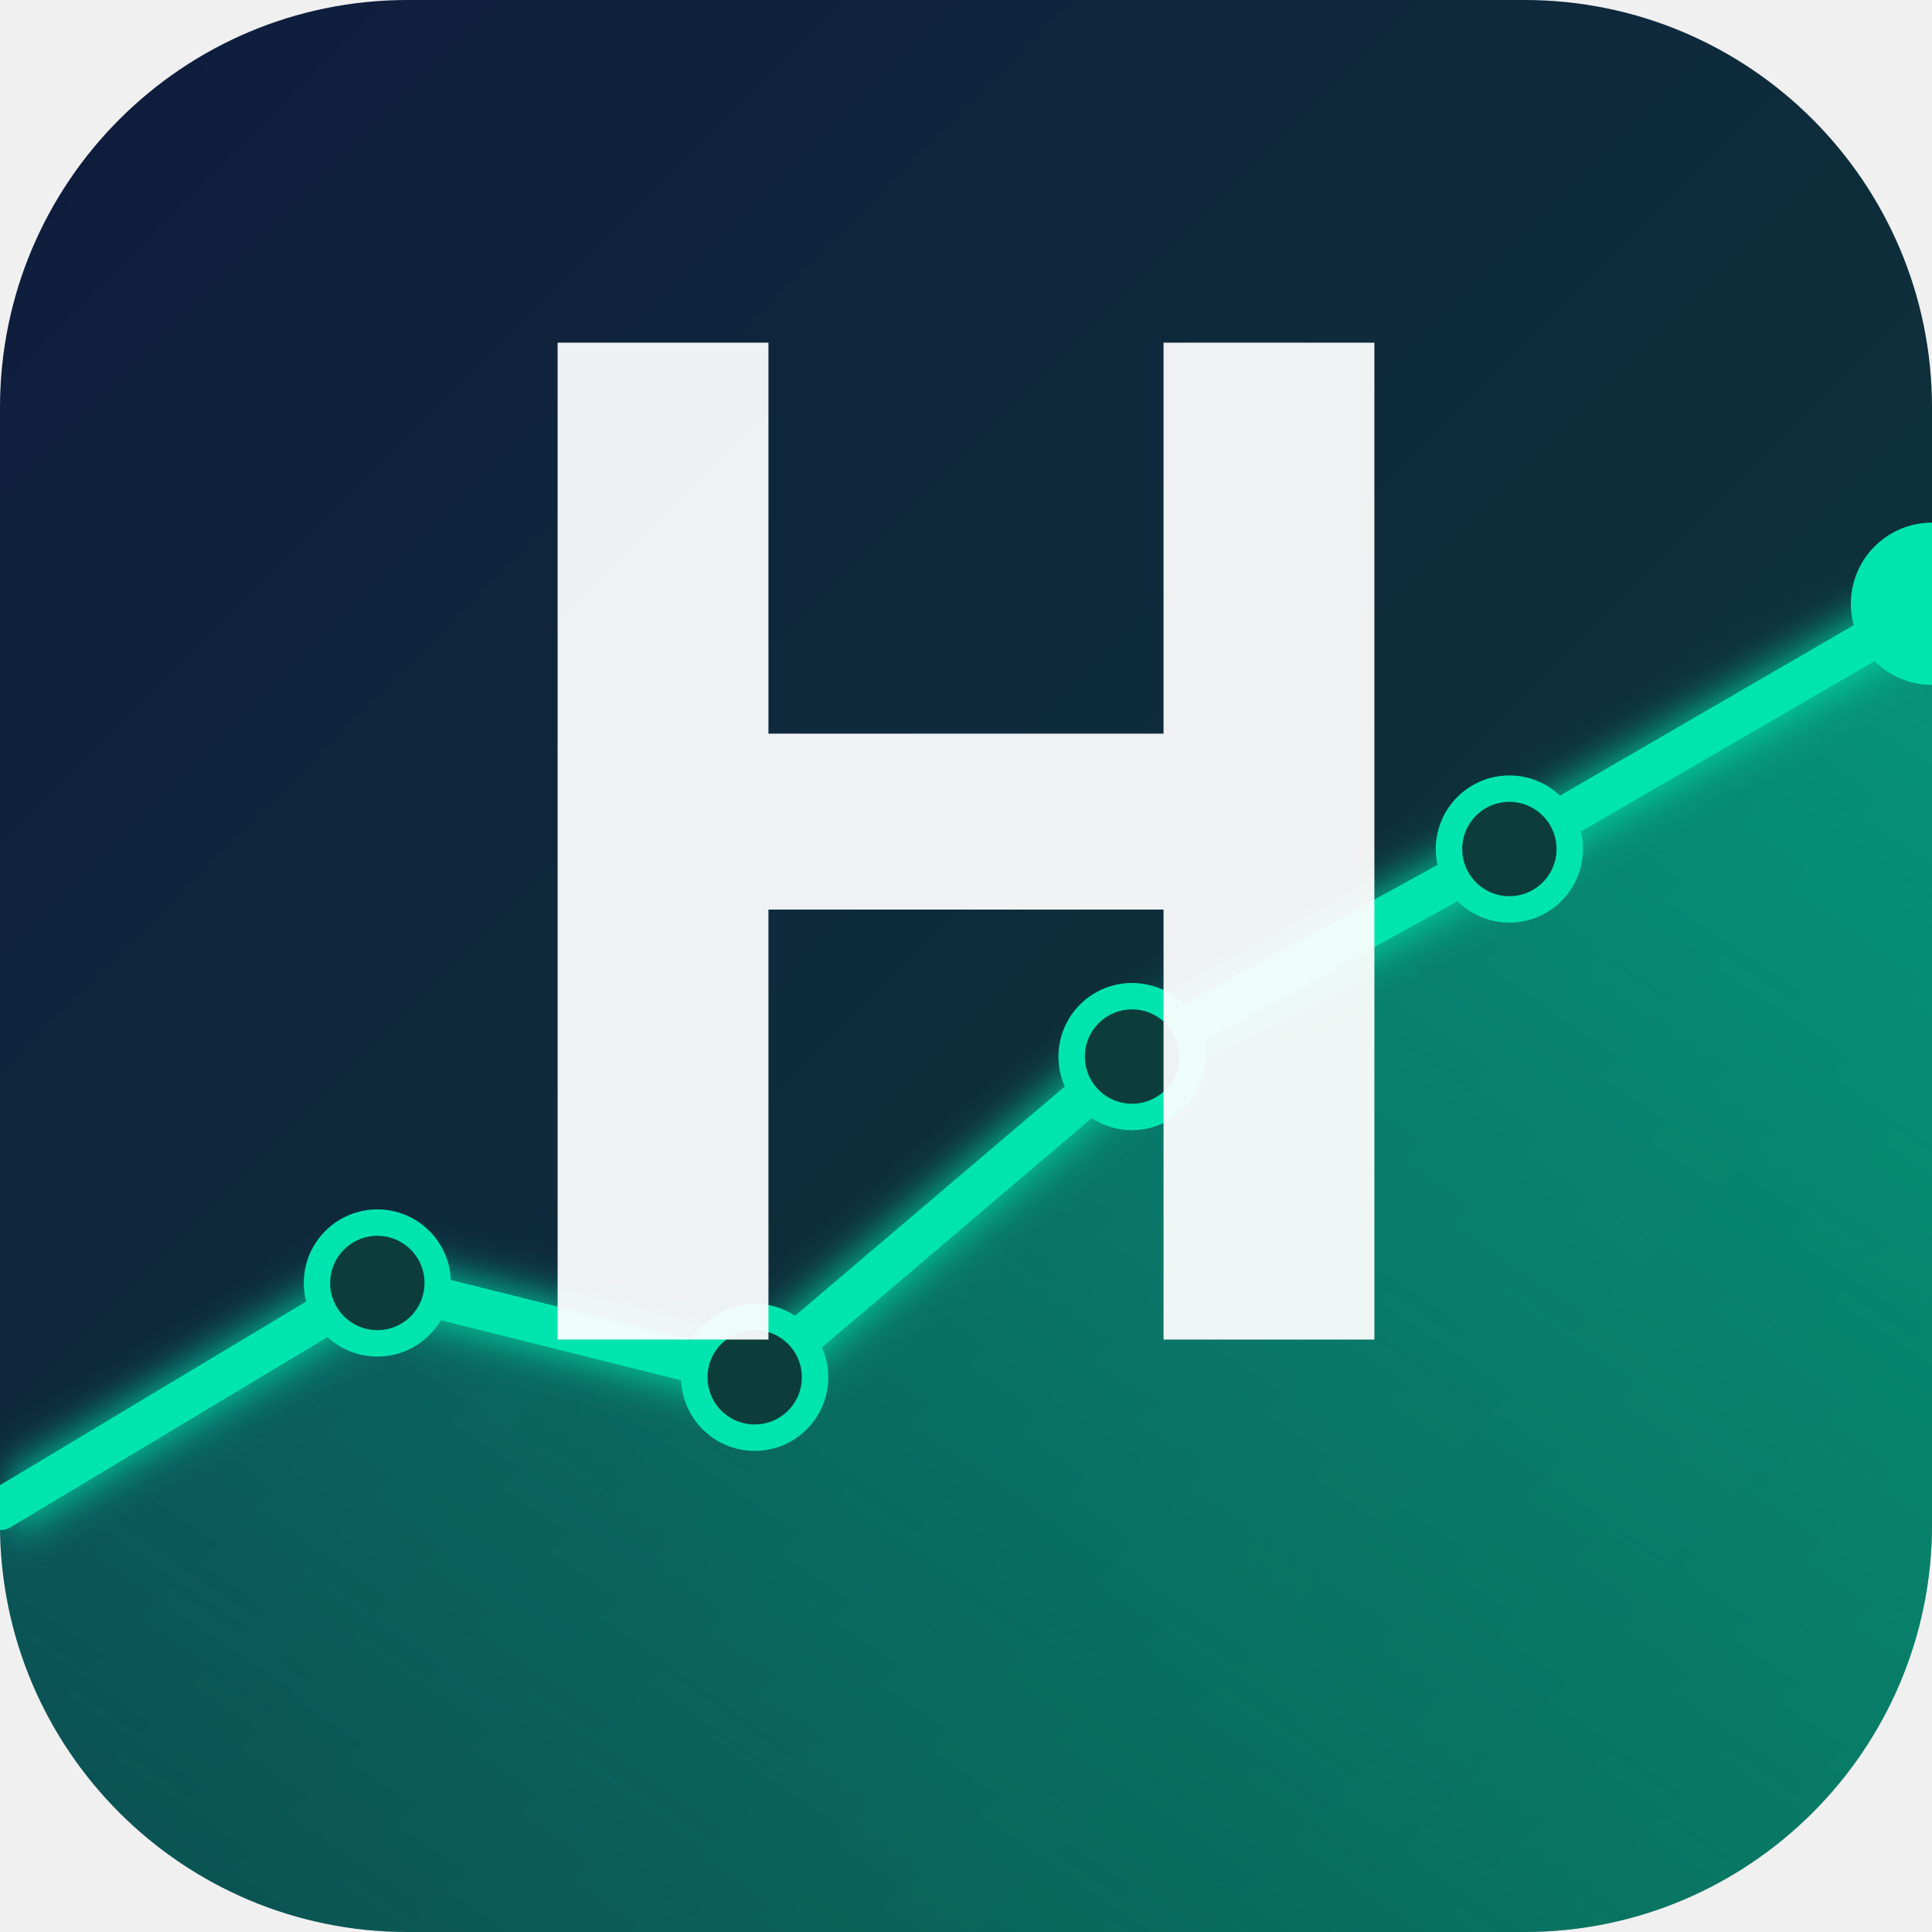
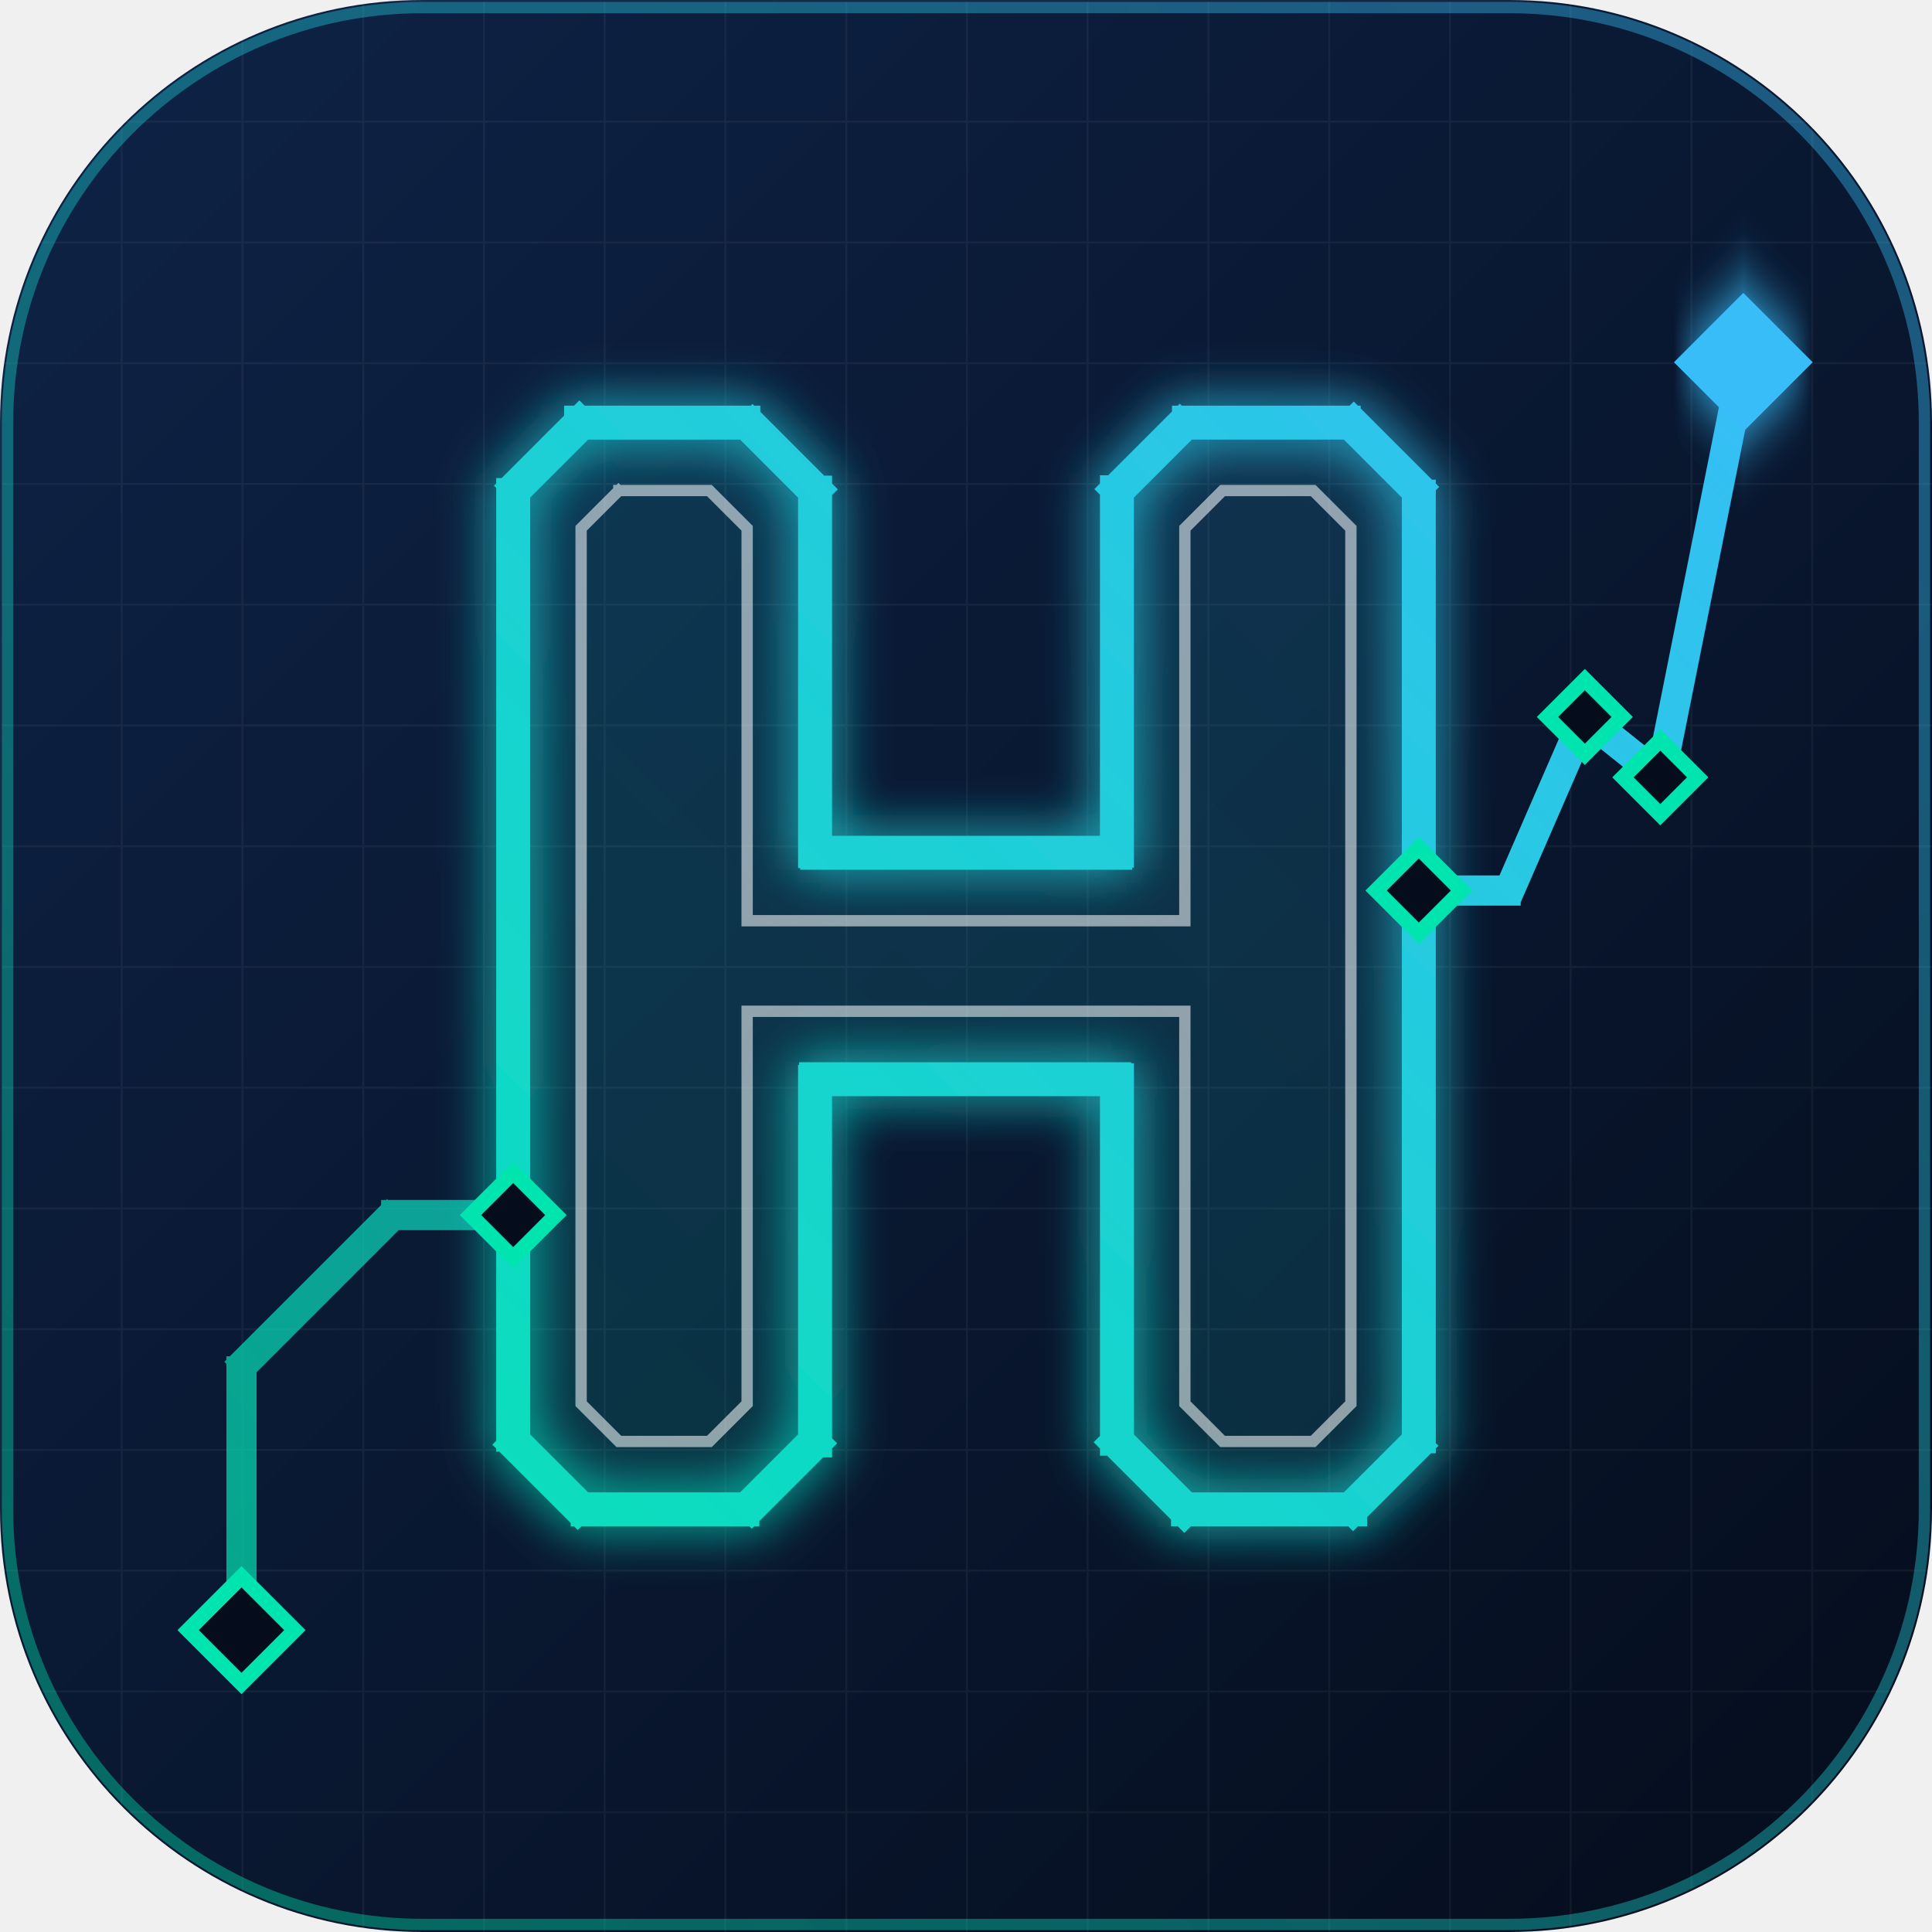
- <svg xmlns="http://www.w3.org/2000/svg" width="512" height="512" viewBox="0 0 512 512" fill="none" data-om-id="jsx:/Inline Babel script:220:8:5">
-   <defs data-om-id="jsx:/Inline Babel script:328:9:7">
-     <linearGradient id="g1a_512" x1="0" y1="0" x2="1" y2="1" data-om-id="jsx:/Inline Babel script:343:10:9">
-       <stop offset="0%" stop-color="#0f1b3d" data-om-id="jsx:/Inline Babel script:407:11:11" />
-       <stop offset="100%" stop-color="#0d3d3a" data-om-id="jsx:/Inline Babel script:457:12:11" />
+ <svg xmlns="http://www.w3.org/2000/svg" class="hxb6aidam" viewBox="0 0 512 512" width="512" height="512" role="img" aria-label="Herling Analytics">
+   <defs>
+     <linearGradient id="hxb6aidam-g" gradientUnits="userSpaceOnUse" x1="60" y1="460" x2="460" y2="60">
+       <stop offset="0" stop-color="#00e5b0" />
+       <stop offset="1" stop-color="#38bdf8" />
    </linearGradient>
-     <linearGradient id="g1b_512" x1="0" y1="1" x2="1" y2="0" data-om-id="jsx:/Inline Babel script:533:14:9">
-       <stop offset="0%" stop-color="#00e5b0" stop-opacity="0.18" data-om-id="jsx:/Inline Babel script:597:15:11" />
-       <stop offset="100%" stop-color="#00e5b0" stop-opacity="0.55" data-om-id="jsx:/Inline Babel script:666:16:11" />
+     <linearGradient id="hxb6aidam-t" x1="0" y1="0" x2="1" y2="1">
+       <stop offset="0" stop-color="#0e2347" />
+       <stop offset="1" stop-color="#050d1c" />
    </linearGradient>
-     <filter id="glow1_512" data-om-id="jsx:/Inline Babel script:761:18:9">
-       <feGaussianBlur stdDeviation="6" result="blur" data-om-id="jsx:/Inline Babel script:789:19:11" />
-       <feComposite in="SourceGraphic" in2="blur" operator="over" data-om-id="jsx:/Inline Babel script:848:20:11" />
+     <pattern id="hxb6aidam-p" width="32" height="32" patternUnits="userSpaceOnUse">
+       <path d="M32 0H0V32" fill="none" stroke="#fff" stroke-opacity=".05" />
+     </pattern>
+     <filter id="hxb6aidam-f" x="-50%" y="-50%" width="200%" height="200%">
+       <feGaussianBlur stdDeviation="7" result="b" />
+       <feMerge>
+         <feMergeNode in="b" />
+         <feMergeNode in="SourceGraphic" />
+       </feMerge>
    </filter>
-     <clipPath id="clip_512" data-om-id="jsx:/Inline Babel script:935:22:9">
-       <rect width="512" height="512" rx="108" data-om-id="jsx:/Inline Babel script:976:23:11" />
+     <filter id="hxb6aidam-f2" x="-50%" y="-50%" width="200%" height="200%">
+       <feGaussianBlur stdDeviation="14" />
+     </filter>
+     <clipPath id="hxb6aidam-c">
+       <rect width="512" height="512" rx="112" />
    </clipPath>
  </defs>
-   <rect width="512" height="512" rx="108" fill="url(#g1a_512)" data-om-id="jsx:/Inline Babel script:1058:26:7" />
-   <g clip-path="url(#clip_512)" data-om-id="jsx:/Inline Babel script:1128:27:7">
-     <polygon points="0,512 0,400 100,340 200,365 300,280 400,225 512,160 512,512" fill="url(#g1b_512)" data-om-id="jsx:/Inline Babel script:1213:29:7" />
-     <polyline points="0,400 100,340 200,365 300,280 400,225 512,160" fill="none" stroke="#00e5b0" stroke-width="11" stroke-linecap="round" stroke-linejoin="round" filter="url(#glow1_512)" data-om-id="jsx:/Inline Babel script:1395:34:7" />
-     <polyline points="0,400 100,340 200,365 300,280 400,225 512,160" fill="none" stroke="#00e5b0" stroke-width="8" stroke-linecap="round" stroke-linejoin="round" data-om-id="jsx:/Inline Babel script:1614:39:7" />
-     <circle cx="100" cy="340" r="16" fill="#0d3d3a" stroke="#00e5b0" stroke-width="7" data-om-id="jsx:/Inline Babel script:1867:42:9" />
-     <circle cx="200" cy="365" r="16" fill="#0d3d3a" stroke="#00e5b0" stroke-width="7" data-om-id="jsx:/Inline Babel script:1867:42:9" />
-     <circle cx="300" cy="280" r="16" fill="#0d3d3a" stroke="#00e5b0" stroke-width="7" data-om-id="jsx:/Inline Babel script:1867:42:9" />
-     <circle cx="400" cy="225" r="16" fill="#0d3d3a" stroke="#00e5b0" stroke-width="7" data-om-id="jsx:/Inline Babel script:1867:42:9" />
-     <circle cx="512" cy="160" r="18" fill="#00e5b0" stroke="#00e5b0" stroke-width="7" data-om-id="jsx:/Inline Babel script:1970:44:7" />
-     <text x="256" y="355" text-anchor="middle" font-family="'DM Sans',sans-serif" font-weight="900" font-size="370" fill="white" fill-opacity="0.93" letter-spacing="-8" data-om-id="jsx:/Inline Babel script:2098:46:7">H</text>
+   <g class="all">
+     <g class="tile">
+       <rect width="512" height="512" rx="112" fill="url(#hxb6aidam-t)" />
+       <rect width="512" height="512" rx="112" fill="url(#hxb6aidam-p)" />
+       <rect x="2" y="2" width="508" height="508" rx="110" fill="none" stroke="url(#hxb6aidam-g)" stroke-opacity=".4" stroke-width="3" />
+     </g>
+     <g clip-path="url(#hxb6aidam-c)">
+       <path class="fl" d="M154,112 H198 L216,130 V226 H296 V130 L314,112 H358 L376,130 V382 L358,400 H314 L296,382 V286 H216 V382 L198,400 H154 L136,382 V130 Z" fill="url(#hxb6aidam-g)" fill-opacity=".14" />
+       <path class="o2" d="M164,130 H188 L198,140 V244 H314 V140 L324,130 H348 L358,140 V372 L348,382 H324 L314,372 V268 H198 V372 L188,382 H164 L154,372 V140 Z" fill="none" pathLength="1" stroke-dasharray="1" stroke-linecap="square" stroke-linejoin="miter" stroke="#fff" stroke-opacity=".55" stroke-width="3" />
+       <path class="amg" d="M154,112 H198 L216,130 V226 H296 V130 L314,112 H358 L376,130 V382 L358,400 H314 L296,382 V286 H216 V382 L198,400 H154 L136,382 V130 Z" fill="none" stroke="#00e5b0" stroke-width="16" stroke-linejoin="round" filter="url(#hxb6aidam-f2)" opacity="0" />
+       <path class="o1" d="M154,112 H198 L216,130 V226 H296 V130 L314,112 H358 L376,130 V382 L358,400 H314 L296,382 V286 H216 V382 L198,400 H154 L136,382 V130 Z" fill="none" pathLength="1" stroke-dasharray="1" stroke-linecap="square" stroke-linejoin="miter" stroke="url(#hxb6aidam-g)" stroke-width="9" filter="url(#hxb6aidam-f)" />
+       <path class="amp1" d="M154,112 H198 L216,130 V226 H296 V130 L314,112 H358 L376,130 V382 L358,400 H314 L296,382 V286 H216 V382 L198,400 H154 L136,382 V130 Z" fill="none" stroke="#fff" stroke-width="6" stroke-linecap="round" pathLength="1" stroke-dasharray=".04 .96" opacity="0" filter="url(#hxb6aidam-f)" />
+       <path class="amp2" d="M154,112 H198 L216,130 V226 H296 V130 L314,112 H358 L376,130 V382 L358,400 H314 L296,382 V286 H216 V382 L198,400 H154 L136,382 V130 Z" fill="none" stroke="#fff" stroke-width="6" stroke-linecap="round" pathLength="1" stroke-dasharray=".04 .96" opacity="0" filter="url(#hxb6aidam-f)" />
+       <path class="pk1" d="M154,112 H198 L216,130 V226 H296 V130 L314,112 H358 L376,130 V382 L358,400 H314 L296,382 V286 H216 V382 L198,400 H154 L136,382 V130 Z" fill="none" stroke="#fff" stroke-width="6" stroke-linecap="round" pathLength="1" stroke-dasharray=".05 .95" opacity="0" filter="url(#hxb6aidam-f)" />
+       <path class="pk2" d="M154,112 H198 L216,130 V226 H296 V130 L314,112 H358 L376,130 V382 L358,400 H314 L296,382 V286 H216 V382 L198,400 H154 L136,382 V130 Z" fill="none" stroke="#fff" stroke-width="6" stroke-linecap="round" pathLength="1" stroke-dasharray=".05 .95" opacity="0" filter="url(#hxb6aidam-f)" />
+       <path class="tr1" d="M376,236 H400 L420,190 L440,206 L462,96" fill="none" pathLength="1" stroke-dasharray="1" stroke-linecap="square" stroke-linejoin="miter" stroke="url(#hxb6aidam-g)" stroke-width="8" />
+       <path class="amf" d="M376,236 H400 L420,190 L440,206 L462,96" fill="none" stroke="#fff" stroke-width="5" stroke-linecap="round" pathLength="1" stroke-dasharray=".12 .88" opacity="0" filter="url(#hxb6aidam-f)" />
+       <path class="tr2" d="M136,322 H104 L64,362 V432" fill="none" pathLength="1" stroke-dasharray="1" stroke-linecap="square" stroke-linejoin="miter" stroke="url(#hxb6aidam-g)" stroke-width="8" stroke-opacity=".7" />
+       <g transform="translate(136 322) rotate(45)">
+         <rect class="v2" x="-8" y="-8" width="16" height="16" fill="#050d1c" stroke="#00e5b0" stroke-width="4" />
+       </g>
+       <g transform="translate(64 432) rotate(45)">
+         <rect class="n2" x="-10" y="-10" width="20" height="20" fill="#050d1c" stroke="#00e5b0" stroke-width="4" />
+       </g>
+       <g transform="translate(376 236) rotate(45)">
+         <rect class="v1" x="-8" y="-8" width="16" height="16" fill="#050d1c" stroke="#00e5b0" stroke-width="4" />
+       </g>
+       <g transform="translate(420 190) rotate(45)">
+         <rect class="c0" x="-7" y="-7" width="14" height="14" fill="#050d1c" stroke="#00e5b0" stroke-width="4" />
+       </g>
+       <g transform="translate(440 206) rotate(45)">
+         <rect class="c1" x="-7" y="-7" width="14" height="14" fill="#050d1c" stroke="#00e5b0" stroke-width="4" />
+       </g>
+       <g transform="translate(462 96) rotate(45)">
+         <rect class="amh" x="-22" y="-22" width="44" height="44" fill="#38bdf8" filter="url(#hxb6aidam-f2)" opacity="0" />
+       </g>
+       <g transform="translate(462 96) rotate(45)">
+         <rect class="ring" x="-13" y="-13" width="26" height="26" fill="none" stroke="#38bdf8" stroke-width="3" opacity="0" />
+         <rect class="n1" x="-13" y="-13" width="26" height="26" fill="#38bdf8" filter="url(#hxb6aidam-f)" />
+       </g>
+       <g transform="translate(462 96) rotate(45)">
+         <rect class="amr" x="-13" y="-13" width="26" height="26" fill="none" stroke="#38bdf8" stroke-width="3" opacity="0" />
+       </g>
+     </g>
  </g>
</svg>
